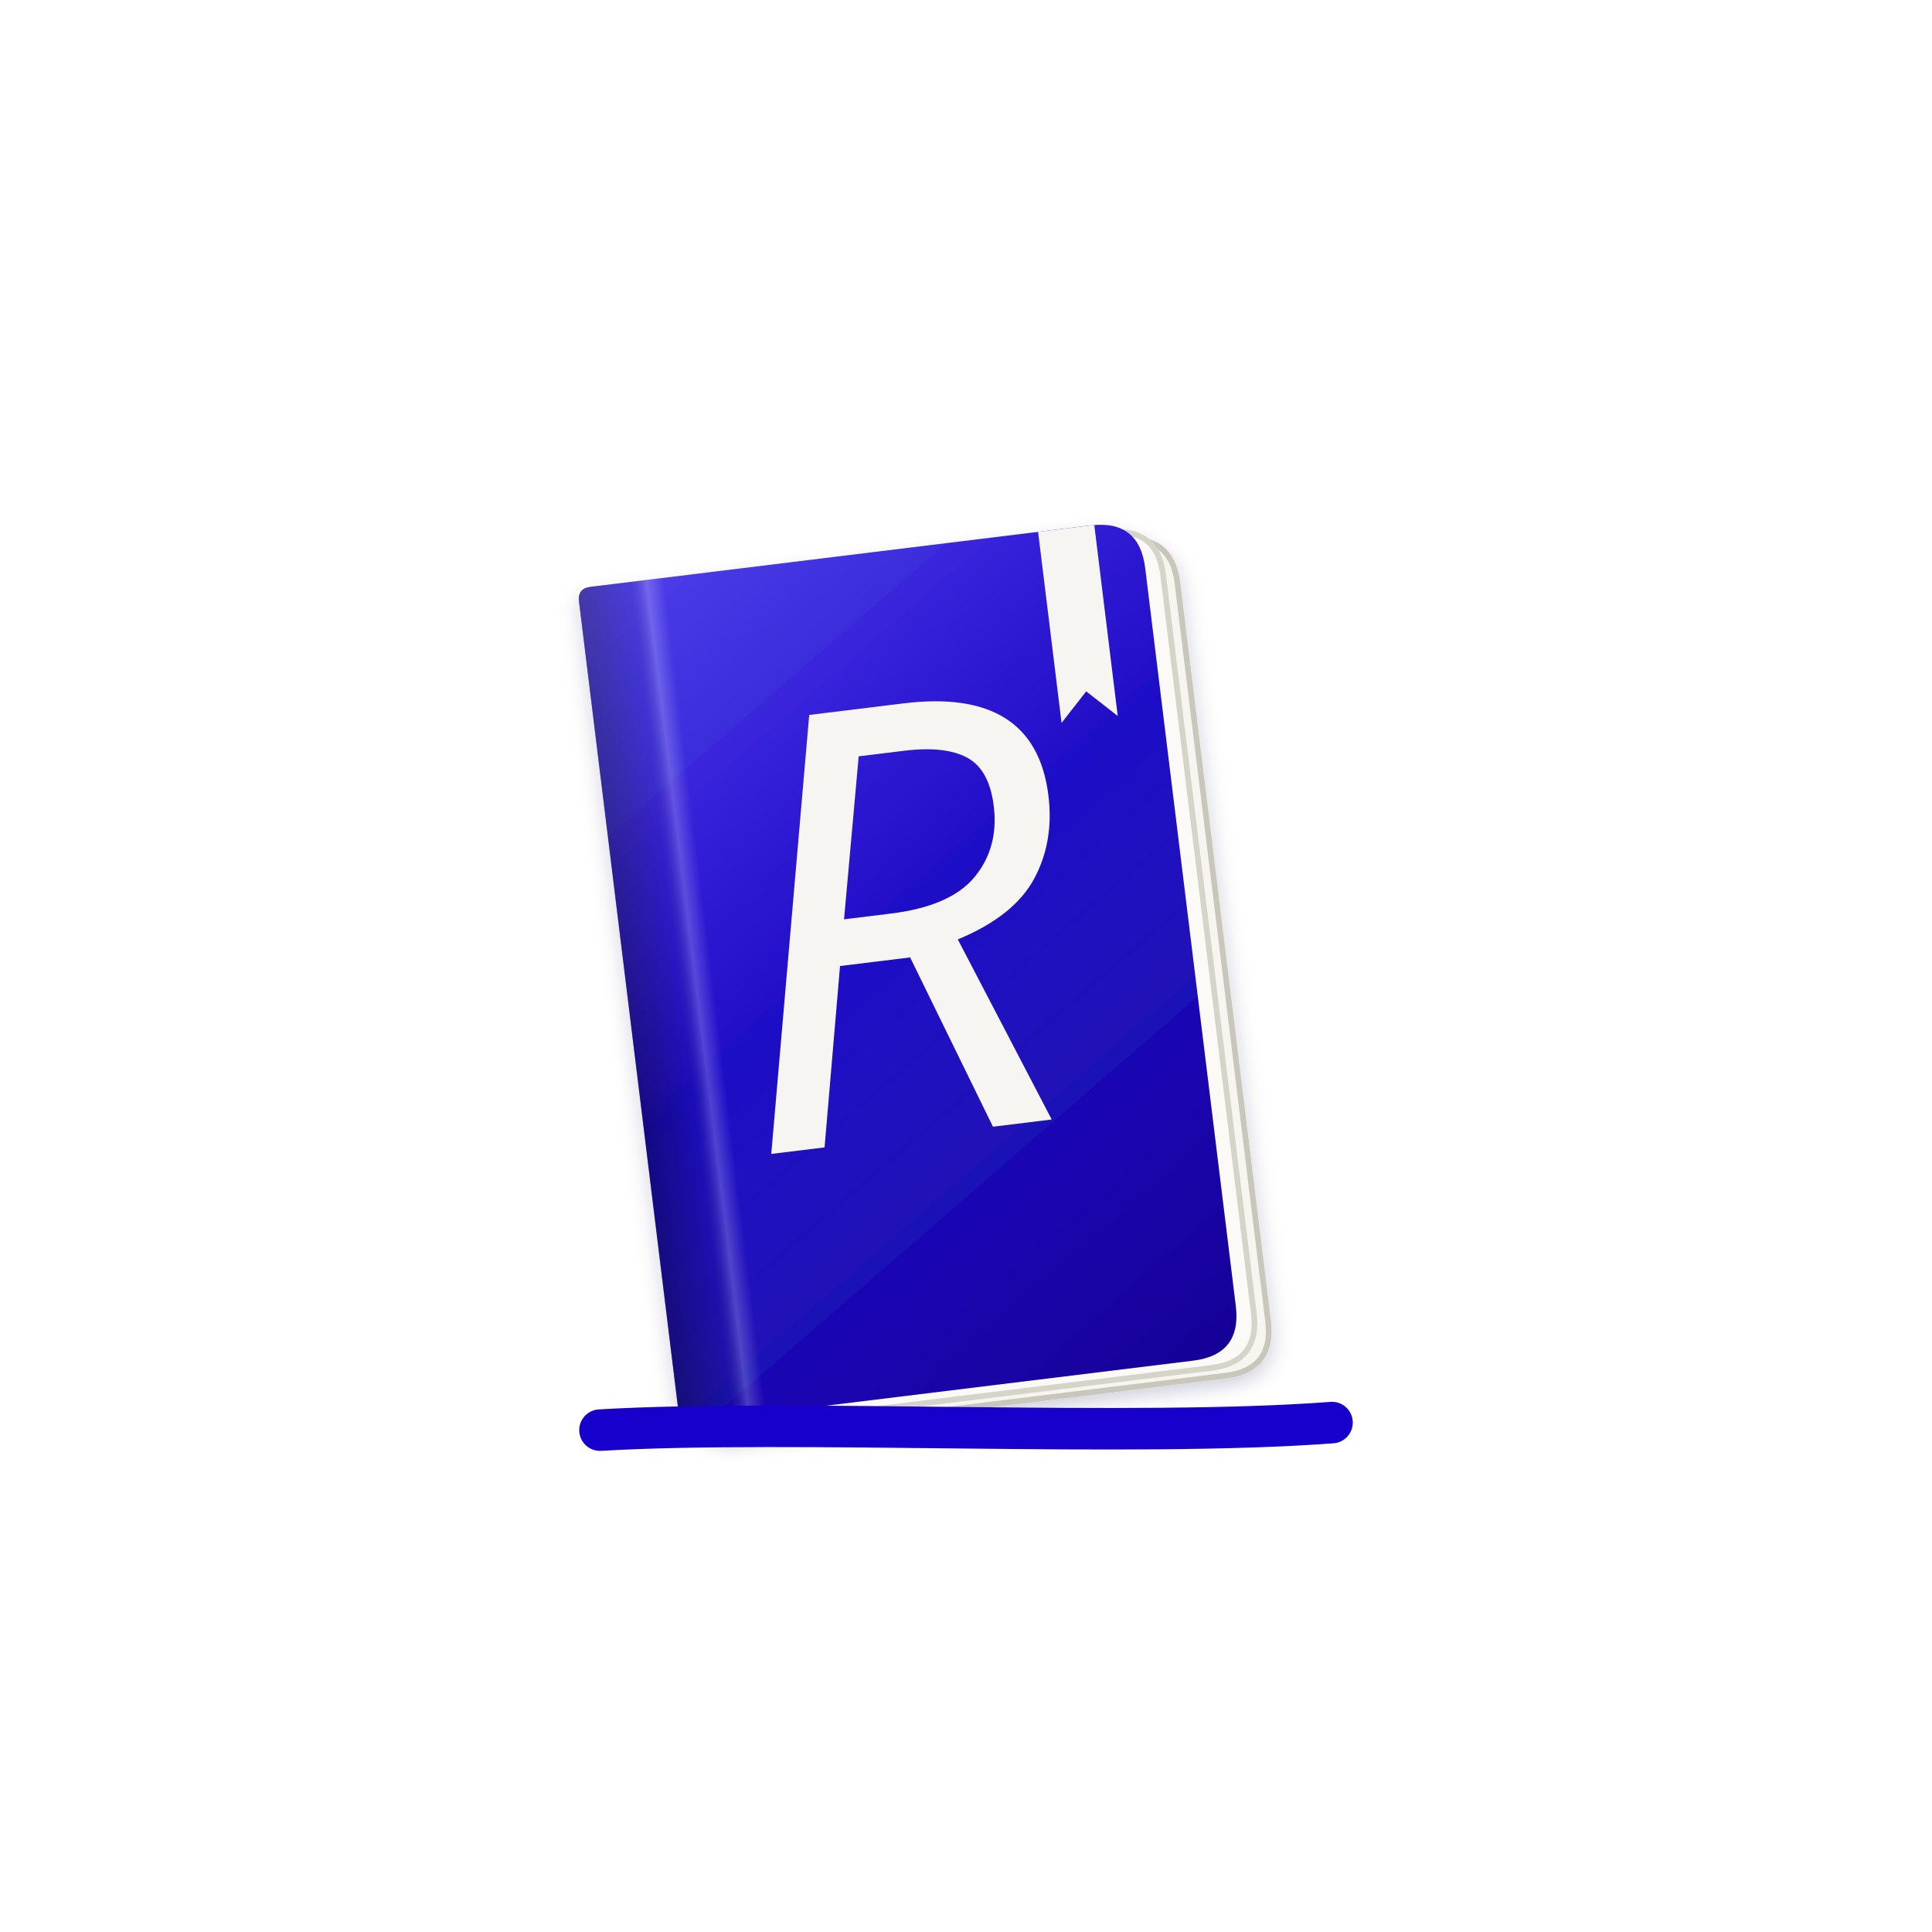
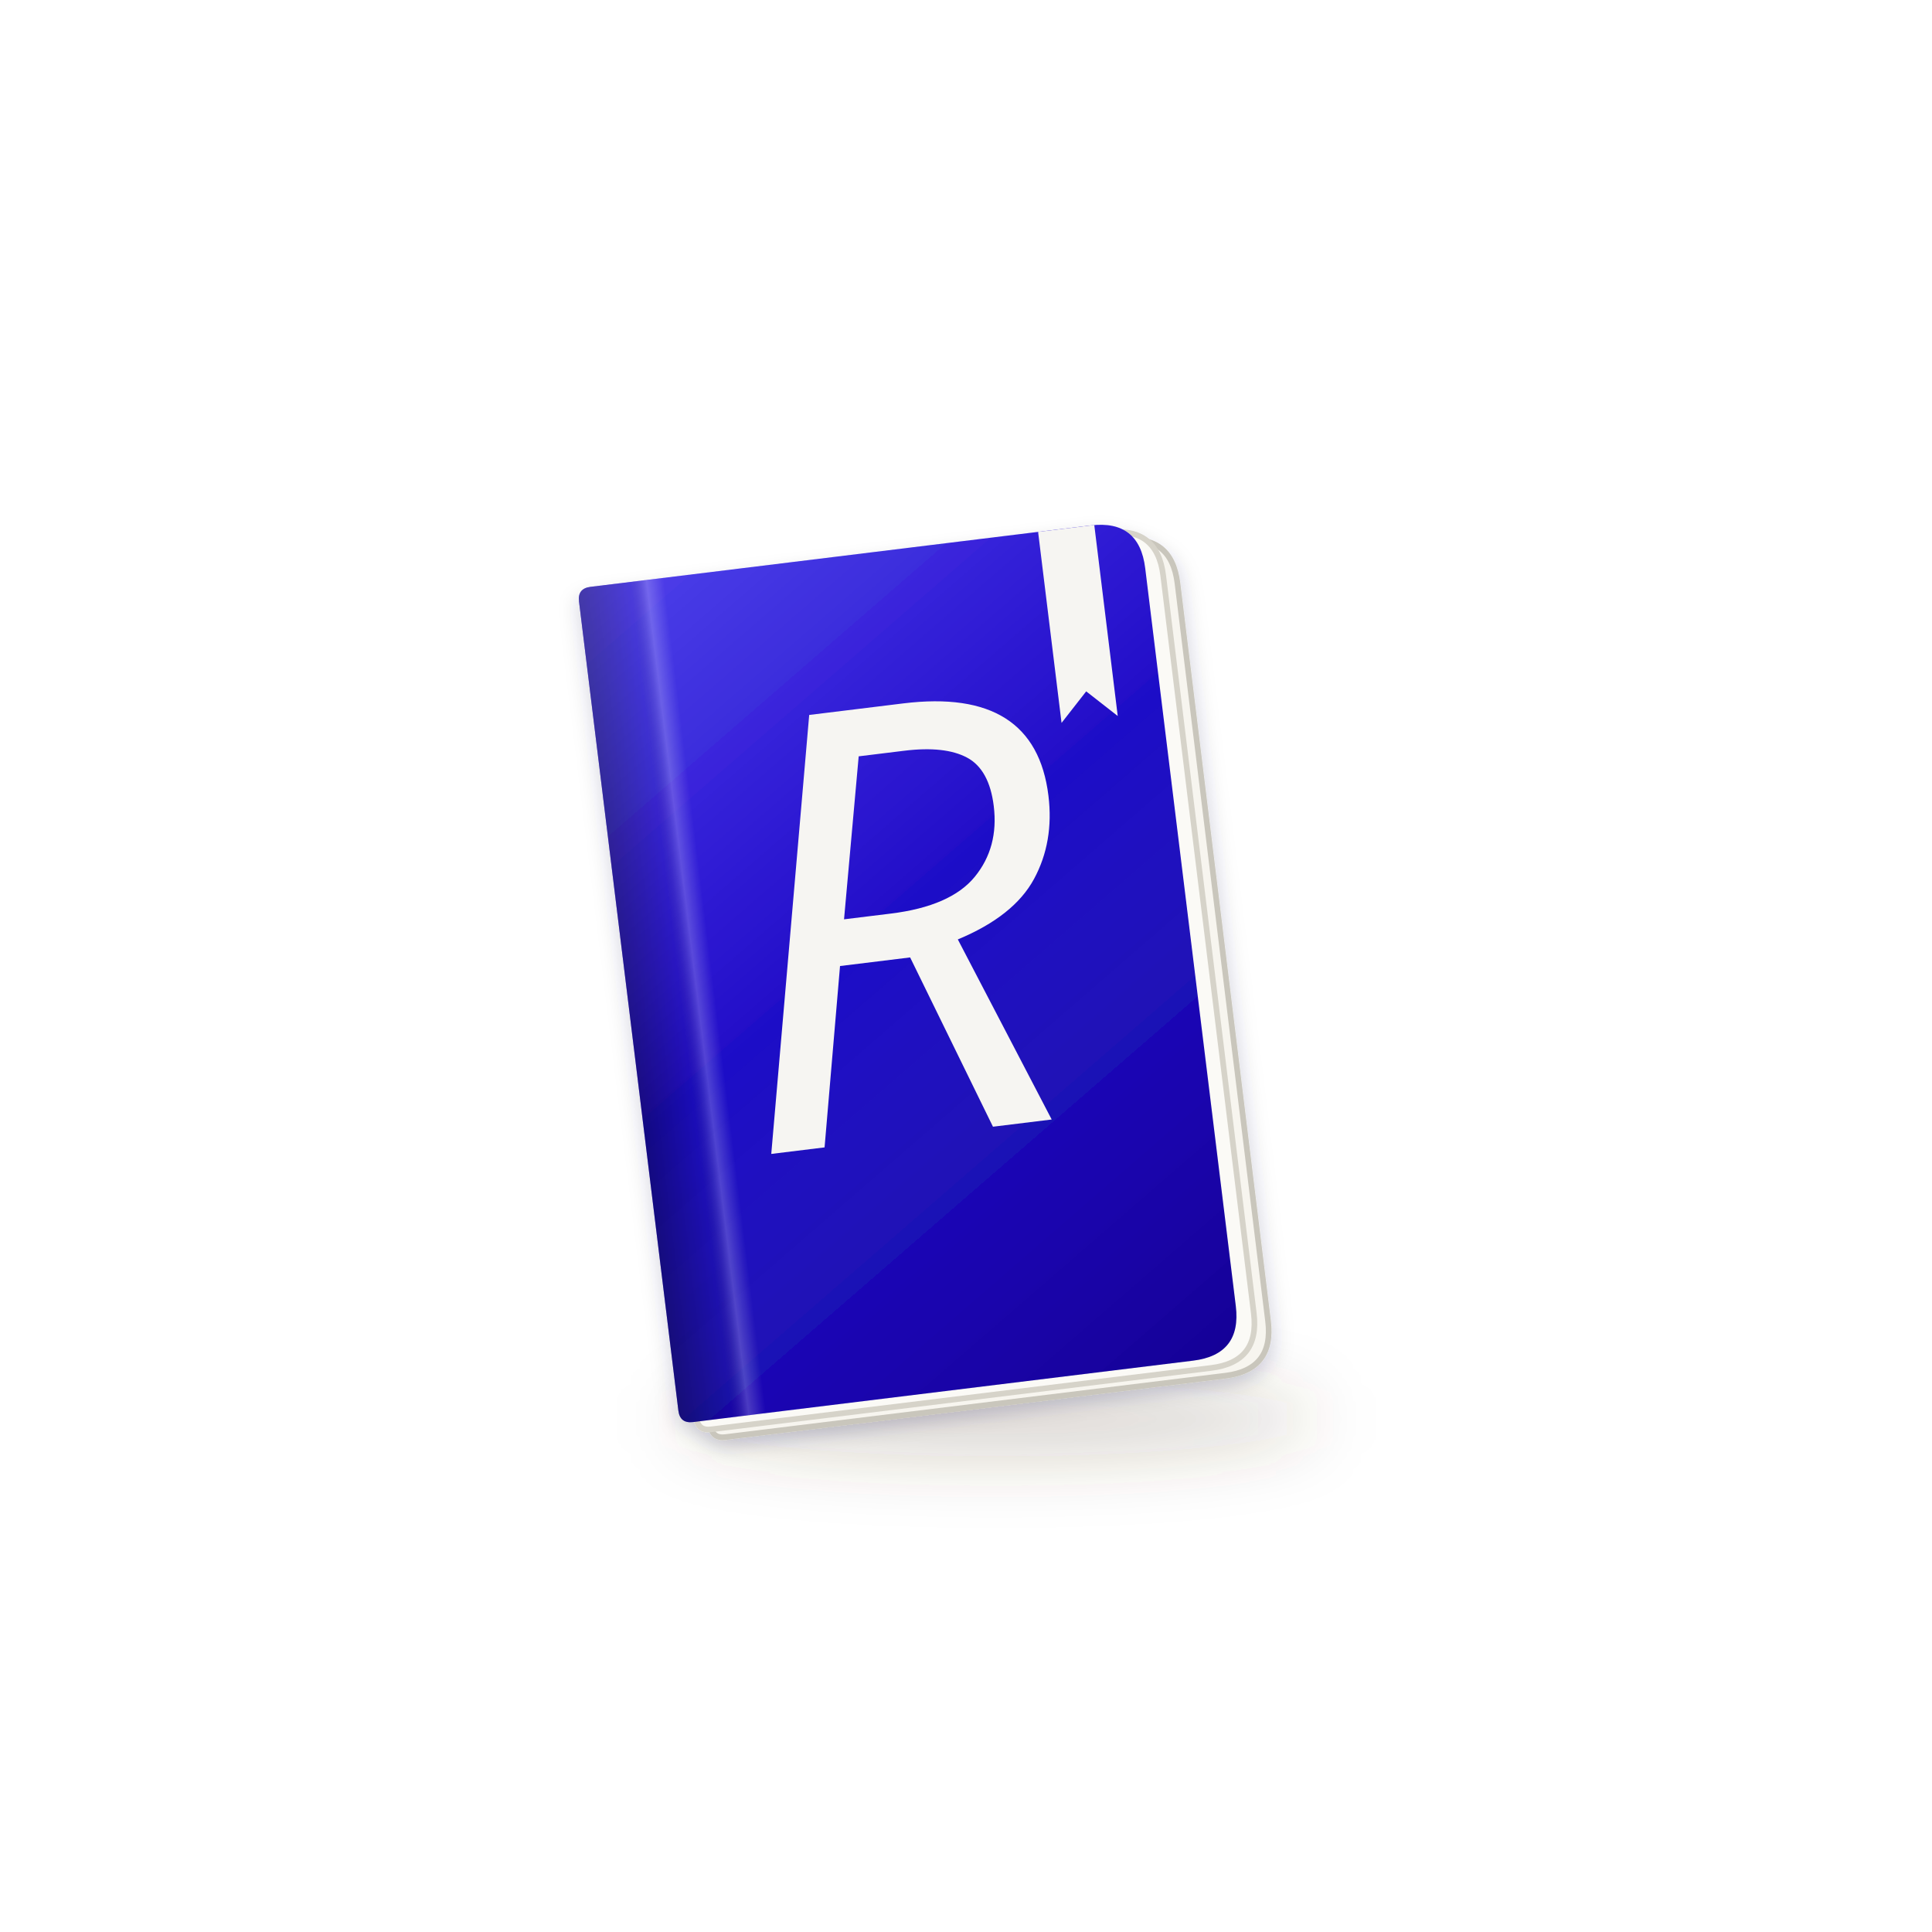
<svg xmlns="http://www.w3.org/2000/svg" viewBox="0 0 1024 1024" width="1024" height="1024">
  <defs>
    <linearGradient id="bg" x1="0" y1="0" x2="1024" y2="1024" gradientUnits="userSpaceOnUse">
-       <stop offset="0%" stop-color="#F1F1F4" />
-       <stop offset="100%" stop-color="#D2D2D8" />
+       <stop offset="0%" stop-color="#FFFDF8" />
+       <stop offset="55%" stop-color="#F8F2E6" />
+       <stop offset="100%" stop-color="#EDE3D0" />
    </linearGradient>
    <radialGradient id="glow" cx="0.3" cy="0.22" r="0.7">
-       <stop offset="0%" stop-color="#FFFFFF" stop-opacity="0.7" />
+       <stop offset="0%" stop-color="#FFFFFF" stop-opacity="0.9" />
      <stop offset="100%" stop-color="#FFFFFF" stop-opacity="0" />
    </radialGradient>
    <linearGradient id="cover" x1="360" y1="290" x2="660" y2="736" gradientUnits="userSpaceOnUse">
      <stop offset="0%" stop-color="#2A16E6" />
      <stop offset="100%" stop-color="#1200A2" />
    </linearGradient>
    <linearGradient id="spine" x1="360" y1="0" x2="406" y2="0" gradientUnits="userSpaceOnUse">
      <stop offset="0%" stop-color="#000000" stop-opacity="0.35" />
      <stop offset="60%" stop-color="#000000" stop-opacity="0.08" />
      <stop offset="80%" stop-color="#FFFFFF" stop-opacity="0.22" />
      <stop offset="100%" stop-color="#FFFFFF" stop-opacity="0" />
    </linearGradient>
    <linearGradient id="gloss" x1="360" y1="290" x2="660" y2="736" gradientUnits="userSpaceOnUse">
      <stop offset="0%" stop-color="#FFFFFF" stop-opacity="0.18" />
      <stop offset="45%" stop-color="#FFFFFF" stop-opacity="0" />
      <stop offset="100%" stop-color="#000000" stop-opacity="0.08" />
    </linearGradient>
    <filter id="shadow" x="-30%" y="-20%" width="160%" height="150%">
-       <feDropShadow dx="0" dy="22" stdDeviation="26" flood-color="#140A50" flood-opacity="0.28" />
+       <feDropShadow dx="0" dy="22" stdDeviation="26" flood-color="#2A1E5A" flood-opacity="0.24" />
      <feDropShadow dx="0" dy="4" stdDeviation="5" flood-color="#140A50" flood-opacity="0.18" />
    </filter>
+     <filter id="soft" x="-50%" y="-200%" width="200%" height="500%">
+       <feGaussianBlur stdDeviation="18" />
+     </filter>
  </defs>
+   <ellipse cx="528" cy="752" rx="170" ry="20" fill="#5A4524" fill-opacity="0.22" filter="url(#soft)" />
  <g transform="rotate(-7 512 742)">
    <g filter="url(#shadow)">
      <path d="M383 300 H650 Q676 300 676 326 V720 Q676 746 650 746 H383 Q376 746 376 739 V307 Q376 300 383 300 Z" fill="#F7F5EF" stroke="#C9C6BC" stroke-width="3" />
      <path d="M376 295 H643 Q669 295 669 321 V715 Q669 741 643 741 H376 Q369 741 369 734 V302 Q369 295 376 295 Z" fill="#FBFAF6" stroke="#D6D3C9" stroke-width="3" />
      <path d="M367 290 H634 Q660 290 660 316 V710 Q660 736 634 736 H367 Q360 736 360 729 V297 Q360 290 367 290 Z" fill="url(#cover)" />
    </g>
    <path d="M367 290 H406 V736 H367 Q360 736 360 729 V297 Q360 290 367 290 Z" fill="url(#spine)" />
    <path d="M367 290 H634 Q660 290 660 316 V710 Q660 736 634 736 H367 Q360 736 360 729 V297 Q360 290 367 290 Z" fill="url(#gloss)" />
    <path d="M606 290 H636 V392 L621 377 L606 392 Z" fill="#F6F5F2" />
    <text x="504" y="600" text-anchor="middle" font-family="Instrument Serif" font-style="italic" font-size="320" fill="#F6F5F2">R</text>
  </g>
-   <path d="M318 758 C 420 752, 600 762, 706 754" fill="none" stroke="#1800CC" stroke-width="22" stroke-linecap="round" />
</svg>
